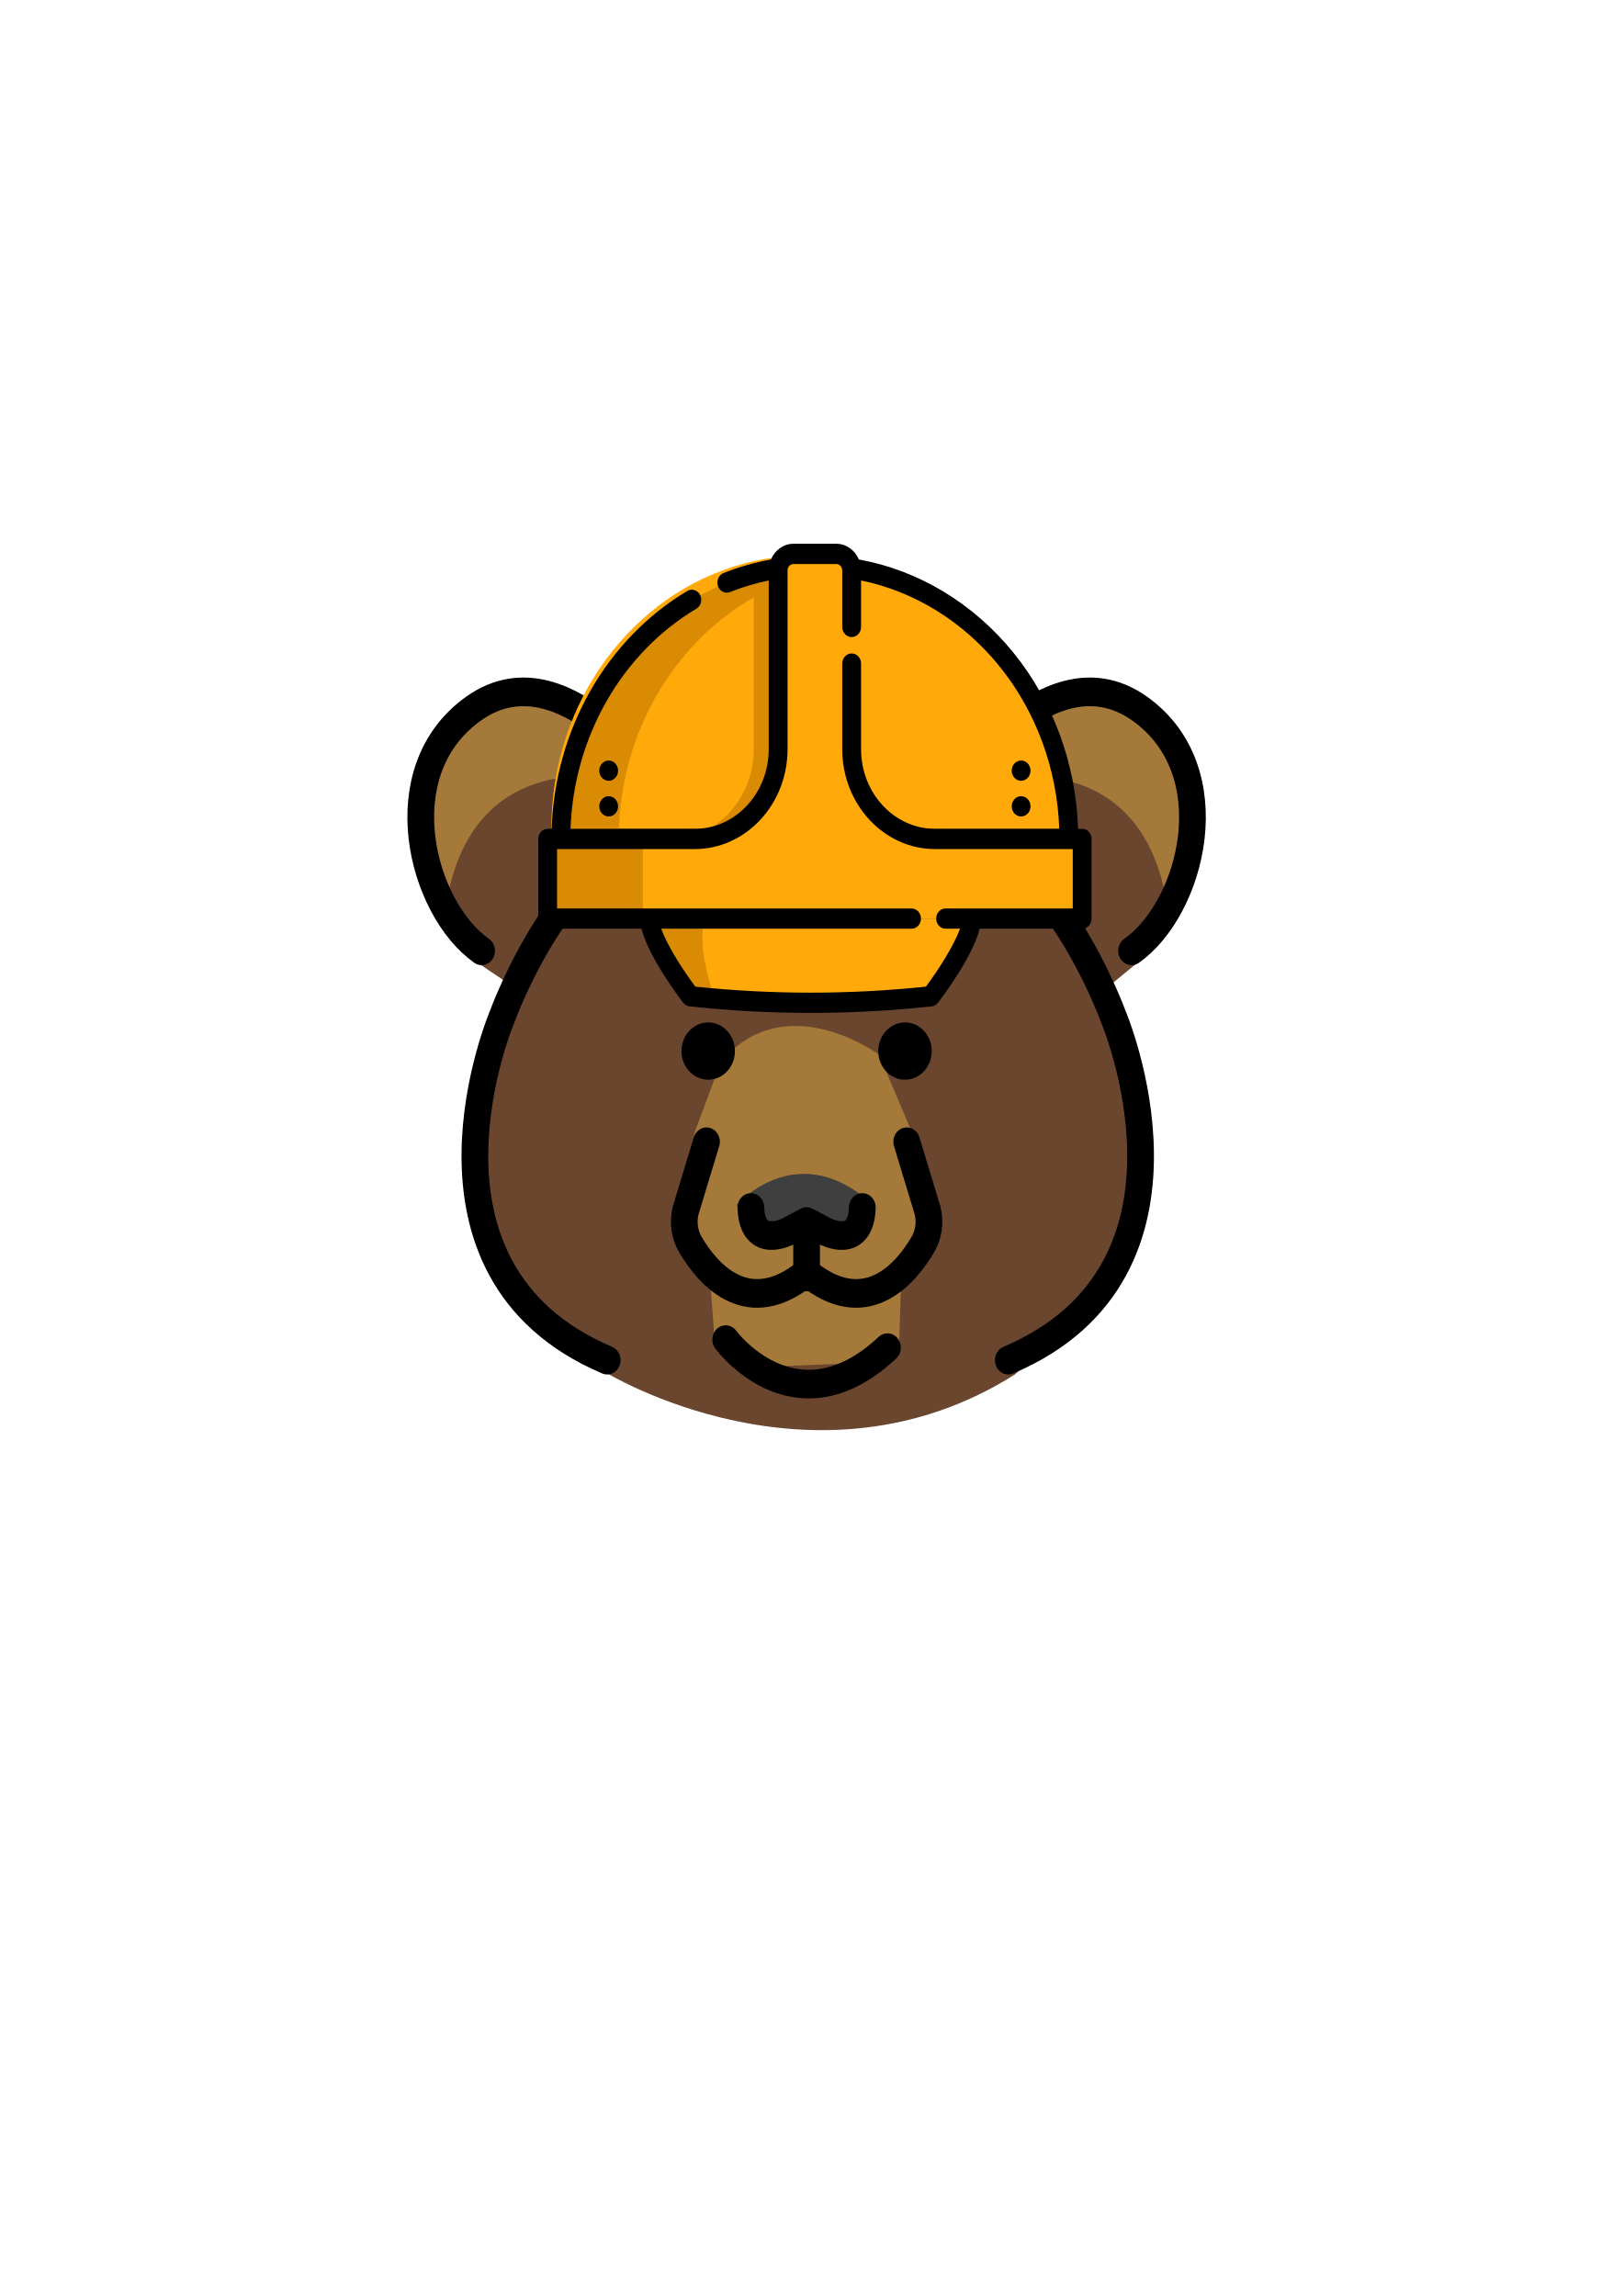
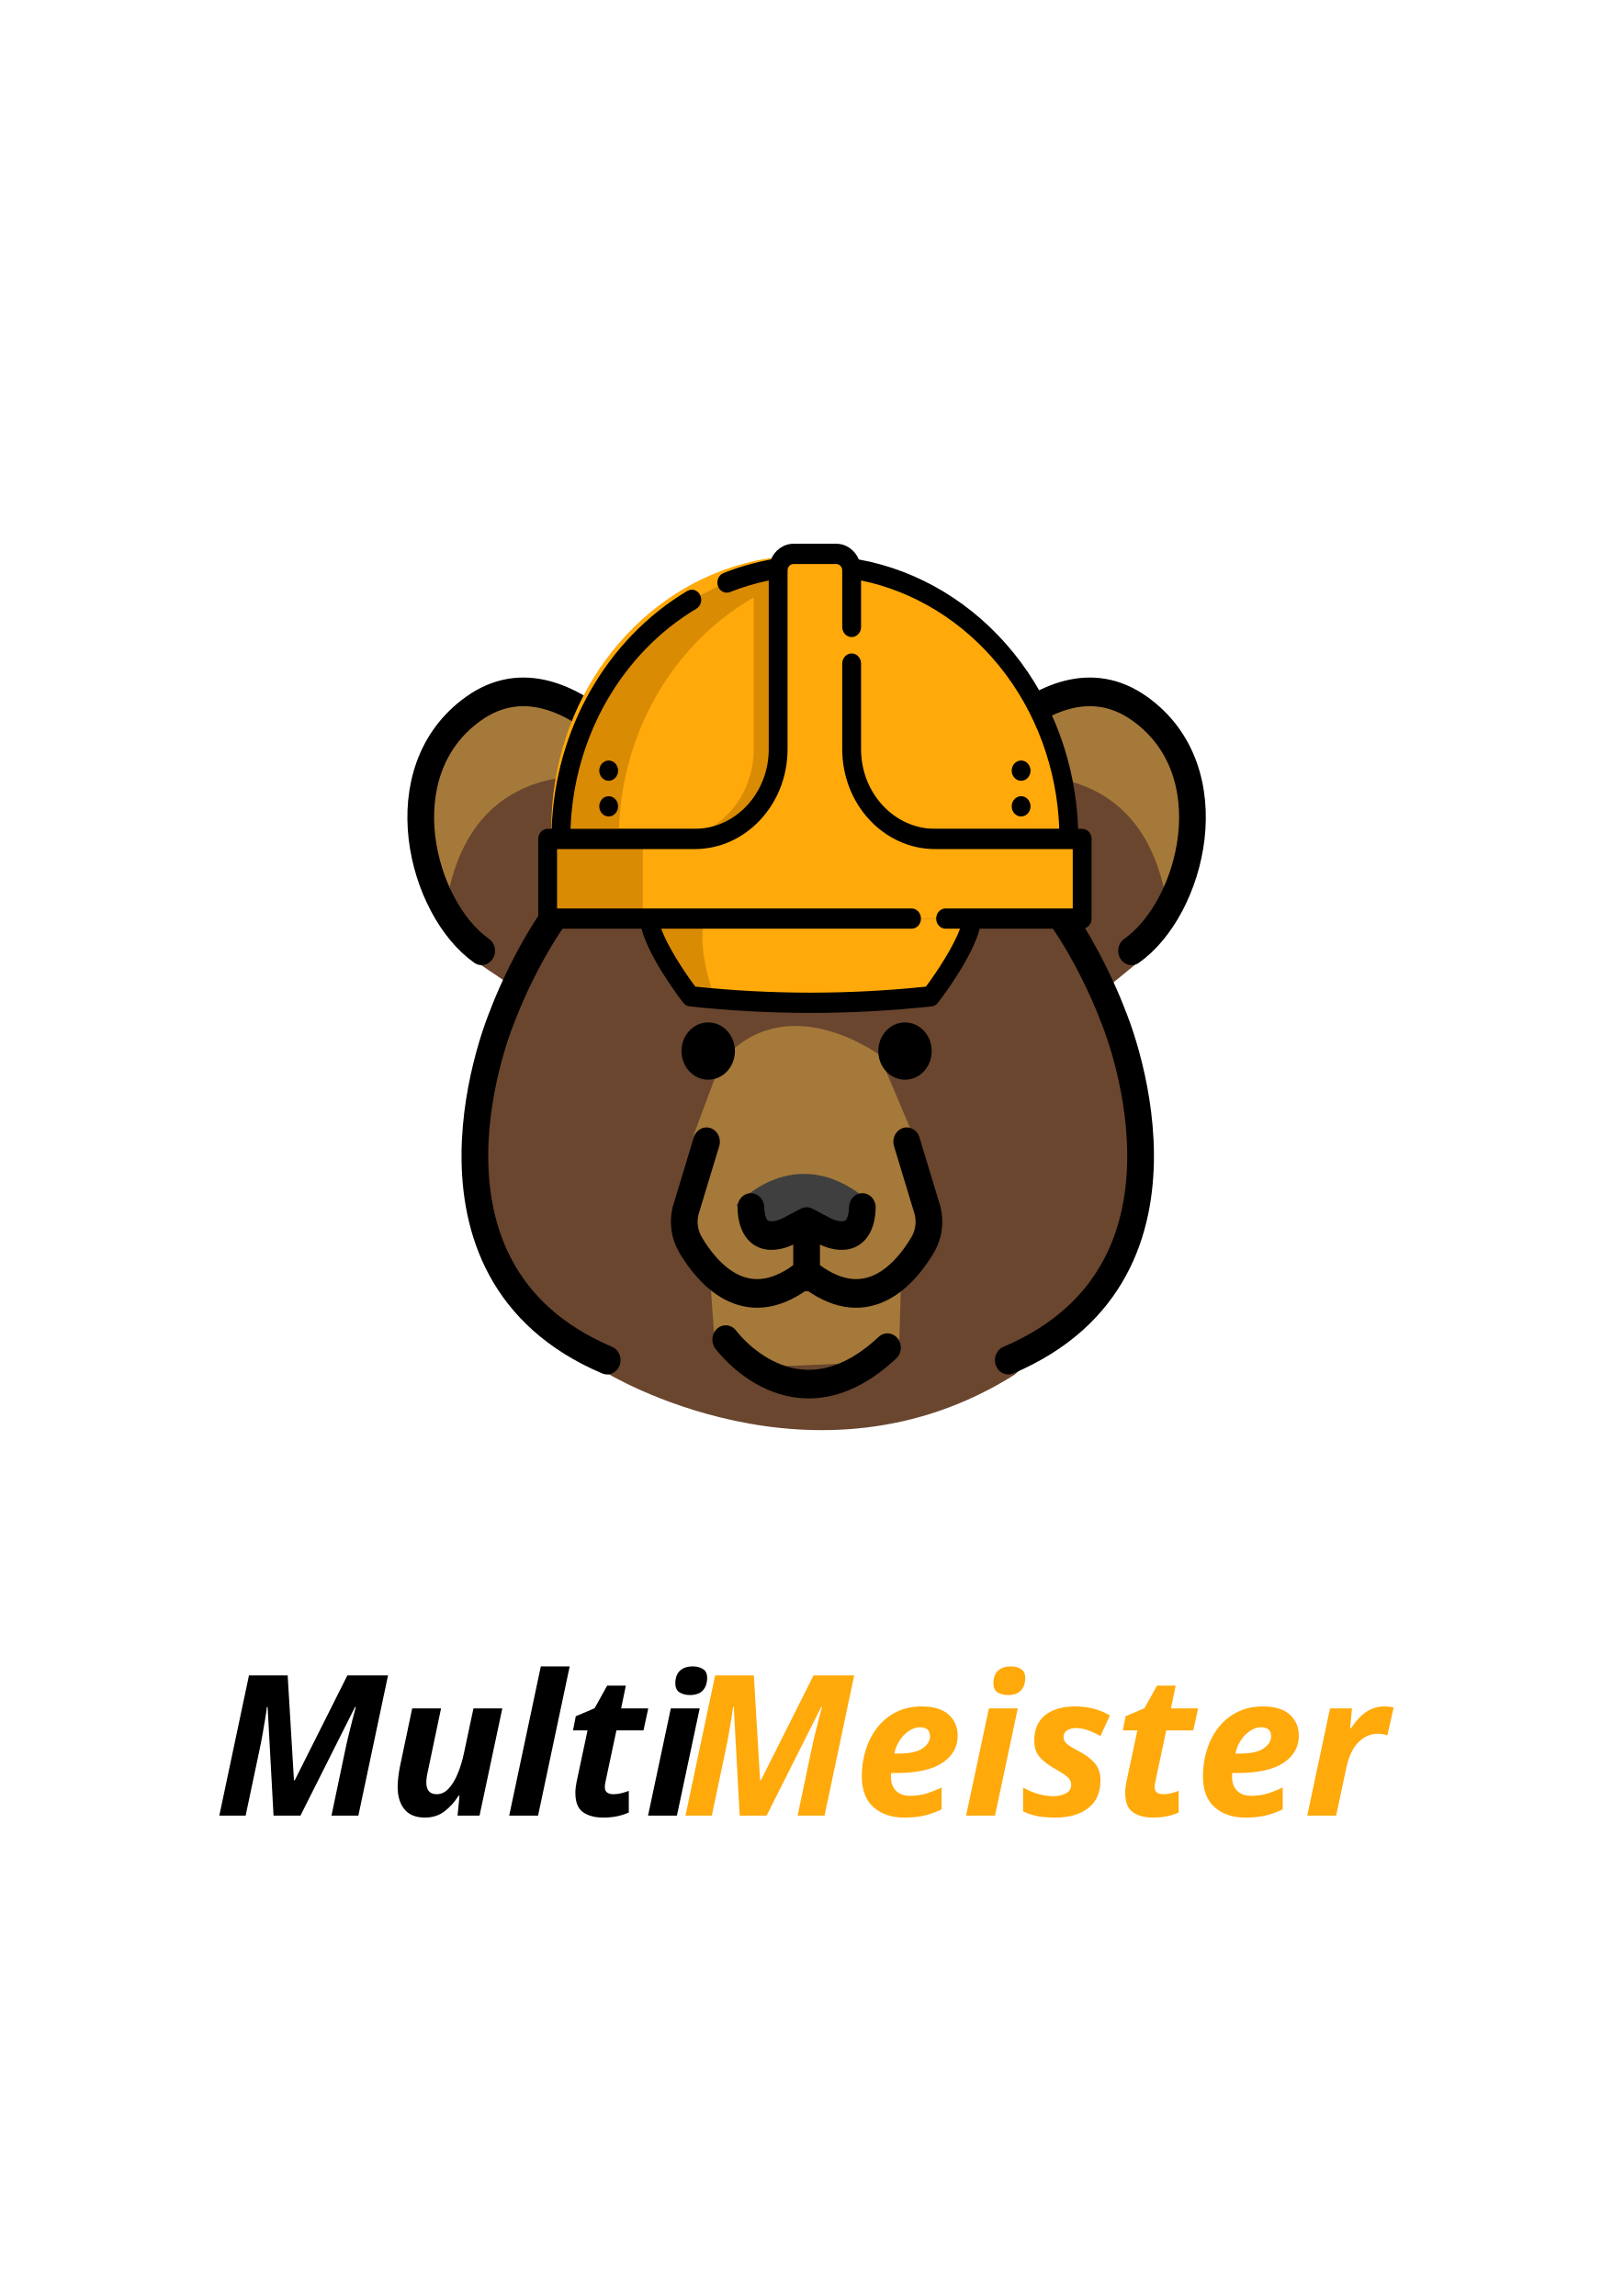
<svg xmlns="http://www.w3.org/2000/svg" width="210mm" height="297mm" viewBox="0 0 210 297" version="1.1" id="svg1043">
  <defs id="defs1037" />
  <g id="layer1">
    <g id="g4925" transform="matrix(1.727754,0,0,1.852415,42.12229,67.42451)">
      <g id="color">
        <path id="path4860" d="m 24.754,17.919 -6.667,-5.333 -8.167,1 -3,4.667 0.5,6.667 3.833,5.833 c 0,0 1.833,1.167 2.667,1.667 l -2.5,7.667 -0.333,6.333 1.5,5.5 2.833,3.667 5.5,3.833 c 0,0 15.667,9 30.667,0.167 l 5.833,-4.833 3.167,-6 0.667,-4.667 -1.333,-8.833 -1.667,-2.5 2.833,-2.167 2.5,-4.833 1.667,-5.333 -1.667,-5 -4.333,-3 -4.167,-0.167 -6,3.833 -1.333,1.5 -8.333,-1.667 h -8.167 z" style="fill:#6a462f;stroke:none" />
        <path id="path4862" d="m 29.588,37.752 -2,5 -0.833,6.667 2,3.167 0.333,4.333 2.833,2.167 8.667,-0.333 2.333,-1 0.167,-5.167 2,-3.167 -1.167,-6.667 -2.5,-5.5 c 0,0 -7,-4.833 -11.833,0.5 z" style="fill:#a57939;stroke:none" />
        <path id="path4864" d="m 30.754,47.752 c 0,0 4.333,-4.667 9.833,-0.333 l -1.833,2.833 -6,-0.167 z" style="fill:#3f3f3f;stroke:none" />
        <path id="path4866" d="m 47.754,18.419 c 0,0 12.833,-4 15.167,8 l 2,-4 -0.167,-5.5 -3.5,-3.833 -5.5,-1.333 -5.5,3.667 z" style="fill:#a57939;stroke:none" />
        <path id="path4868" d="m 24.254,18.419 c 0,0 -12.833,-4 -15.167,8 l -2,-4 0.167,-5.5 3.5,-3.833 5.5,-1.333 5.5,3.667 z" style="fill:#a57939;stroke:none" />
      </g>
      <g id="hair" />
      <g id="skin" />
      <g id="skin-shadow" />
      <g id="line">
        <circle id="circle4874" r="2" cy="36.999" cx="28.634" style="fill:#000000;stroke:none" />
        <path id="path4876" d="m 26.009,19.895 c 0,0 -7.688,-11.625 -14.938,-6.812 -6.601,4.382 -3.911,13.958 0.603,16.915" stroke-miterlimit="10" style="fill:none;stroke:#000000;stroke-width:2;stroke-linecap:round;stroke-linejoin:round;stroke-miterlimit:10" />
        <path id="path4878" d="M 21.071,58.582 C 5.134,52.27 13.221,34.569 13.221,34.569 c 0,0 3.645,-9.359 9.342,-11.609" stroke-miterlimit="10" style="fill:none;stroke:#000000;stroke-width:2;stroke-linecap:round;stroke-linejoin:round;stroke-miterlimit:10" />
        <path id="path4880" d="m 51.098,58.582 c 15.938,-6.312 7.851,-24.013 7.851,-24.013 0,0 -3.645,-9.359 -9.342,-11.609" stroke-miterlimit="10" style="fill:none;stroke:#000000;stroke-width:2;stroke-linecap:round;stroke-linejoin:round;stroke-miterlimit:10" />
        <circle id="circle4882" r="2" cy="36.999" cx="43.366" style="fill:#000000;stroke:none" />
        <path id="path4884" d="m 43.495,43.331 1.561,4.804 c 0.22,0.817 0.085,1.682 -0.367,2.396 -1.219,1.924 -4.054,5.119 -8.26,2.239 h -0.857 c -4.205,2.88 -7.04,-0.315 -8.26,-2.239 -0.453,-0.714 -0.587,-1.579 -0.367,-2.396 l 1.561,-4.804" stroke-miterlimit="10" style="fill:none;stroke:#000000;stroke-width:2;stroke-linecap:round;stroke-linejoin:round;stroke-miterlimit:10" />
        <path id="path4886" d="m 40.172,47.924 c -0.101,3.008 -2.805,1.656 -2.805,1.656 L 36,48.904 34.633,49.58 c 0,0 -2.704,1.352 -2.805,-1.656" stroke-miterlimit="10" style="fill:none;stroke:#000000;stroke-width:2;stroke-linecap:round;stroke-linejoin:round;stroke-miterlimit:10" />
        <path id="path4888" d="m 45.991,19.895 c 0,0 7.688,-11.625 14.938,-6.812 6.601,4.382 3.911,13.958 -0.603,16.915" stroke-miterlimit="10" style="fill:none;stroke:#000000;stroke-width:2;stroke-linecap:round;stroke-linejoin:round;stroke-miterlimit:10" />
        <path id="path4890" d="m 29.946,57.148 c 0,0 5.188,6.601 12.107,0.562" stroke-miterlimit="10" style="fill:none;stroke:#000000;stroke-width:2;stroke-linecap:round;stroke-linejoin:round;stroke-miterlimit:10" />
        <path id="path4892" d="m 24.665,17.951 c 0,0 8.71,-4.93 22.326,0" stroke-miterlimit="10" style="fill:none;stroke:#000000;stroke-width:2;stroke-linecap:round;stroke-linejoin:round;stroke-miterlimit:10" />
        <line id="line4894" stroke-miterlimit="10" y2="49.58" y1="52.77" x2="36" x1="36" style="fill:none;stroke:#000000;stroke-width:2;stroke-linecap:round;stroke-linejoin:round;stroke-miterlimit:10" />
      </g>
    </g>
    <g id="g5081" transform="matrix(0.1397751,0,0,0.1504279,42.46267,-7.159902)">
      <path id="path4990" d="m 676.361,760.315 h -470.03 c 0,-110.063 75.651,-202.432 177.795,-227.974 7.605,-1.916 15.348,-3.448 23.22,-4.586 h 68.023 c 113.673,16.475 200.992,114.313 200.992,232.56 z" style="fill:#FFA90A" />
      <g id="g4996" transform="translate(194.2352,460.8992)">
        <path id="path4992" d="M 344.574,308.121 H 122.196 c 42.632,0 77.183,-34.551 77.183,-77.172 V 80.148 c 7.605,-1.916 15.348,-3.448 23.22,-4.586 h 44.698 c 0.058,0.534 0.093,1.08 0.093,1.637 V 230.95 c 0.001,42.62 34.552,77.171 77.184,77.171 z" style="fill:#DA8B04" />
        <path id="path4994" d="M 275.507,75.558 H 222.601 C 108.914,92.033 21.59,189.876 21.59,308.122 H 74.496 C 74.495,189.876 161.82,92.033 275.507,75.558 Z" style="fill:#DA8B04" />
      </g>
      <path id="path4998" d="m 484.847,691.845 v -153.743 c 0,-7.848 -6.362,-14.211 -14.211,-14.211 h -39.591 c -7.848,0 -14.211,6.362 -14.211,14.211 v 153.743 c 0,42.624 -34.554,77.177 -77.177,77.177 h -136.11 v 68.481 h 494.585 v -68.481 h -136.11 c -42.623,0.001 -77.175,-34.553 -77.175,-77.177 z" style="fill:#FFA90A" />
      <rect id="rect5000" height="68.481" width="87.458" style="fill:#DA8B04" y="769.027" x="203.546" />
      <path id="path5002" d="m 596.069,837.508 c -1.103,22.268 -38.057,66.815 -38.057,66.815 -66.548,6.711 -133.55,7.384 -200.191,2.009 -7.372,-0.592 -14.745,-1.266 -22.105,-2.009 0,0 -36.955,-44.547 -38.046,-66.815 z" style="fill:#FFA90A" />
      <path id="path5004" d="m 357.821,906.331 c -7.372,-0.592 -14.745,-1.266 -22.105,-2.009 0,0 -36.955,-44.547 -38.046,-66.815 h 51.003 c -9.15,24.649 9.148,68.824 9.148,68.824 z" style="fill:#DA8B04" />
      <path id="path5006" d="m 697.528,760.315 h -3.744 c -1.991,-55.81 -23.055,-109.301 -59.849,-151.465 -37.122,-42.539 -87.74,-70.865 -143.033,-80.163 -3.601,-7.949 -11.593,-13.502 -20.871,-13.502 h -39.59 c -9.283,0 -17.278,5.559 -20.877,13.514 -14.958,2.516 -29.699,6.431 -43.895,11.682 -4.51,1.668 -6.814,6.677 -5.146,11.187 1.3,3.514 4.628,5.689 8.168,5.689 1.003,0 2.024,-0.174 3.02,-0.543 11.611,-4.296 23.62,-7.62 35.812,-9.95 v 145.081 c 0,37.754 -30.715,68.47 -68.47,68.47 h -114.943 c 3.033,-78.832 47.07,-150.796 116.484,-189.311 4.205,-2.334 5.723,-7.634 3.389,-11.839 -2.334,-4.205 -7.635,-5.723 -11.839,-3.389 -74.946,41.585 -122.432,119.38 -125.474,204.54 h -3.728 c -4.809,0 -8.707,3.899 -8.707,8.707 v 68.483 c 0,4.809 3.899,8.707 8.707,8.707 h 86.866 c 6.784,24.764 35.049,59.391 38.602,63.675 1.459,1.76 3.554,2.876 5.829,3.105 37.166,3.748 74.593,5.622 112.02,5.622 37.427,0 74.854,-1.874 112.02,-5.622 2.274,-0.229 4.369,-1.344 5.828,-3.105 3.555,-4.284 31.821,-38.911 38.604,-63.675 h 94.815 c 4.81,0 8.707,-3.899 8.707,-8.707 v -68.483 c 0.002,-4.81 -3.895,-8.708 -8.705,-8.708 z m -8.708,68.482 h -117.664 c -4.81,0 -8.707,3.899 -8.707,8.707 0,4.809 3.897,8.707 8.707,8.707 h 13.328 c -5.64,14.734 -20.537,36.122 -31.539,49.808 -70.813,6.904 -142.561,6.904 -213.375,0 -11.003,-13.68 -25.902,-35.067 -31.54,-49.808 h 231.635 c 4.81,0 8.707,-3.899 8.707,-8.707 0,-4.809 -3.897,-8.707 -8.707,-8.707 h -328.015 v -51.068 h 127.402 c 47.357,0 85.885,-38.528 85.885,-85.885 v -153.742 c 0,-3.035 2.468,-5.503 5.503,-5.503 h 39.591 c 3.035,0 5.503,2.468 5.503,5.503 v 48.624 c 0,4.809 3.897,8.707 8.707,8.707 4.81,0 8.708,-3.899 8.708,-8.707 v -39.979 c 49.403,9.449 94.501,35.318 127.865,73.553 34.025,38.991 53.564,88.417 55.547,140.015 h -114.942 c -37.755,0 -68.47,-30.715 -68.47,-68.47 v -73.63 c 0,-4.809 -3.897,-8.707 -8.707,-8.707 -4.81,0 -8.707,3.899 -8.707,8.707 v 73.63 c 0,47.357 38.528,85.885 85.885,85.885 h 127.401 v 51.067 z" />
      <circle id="circle5008" r="8.707" cy="710.292" cx="641.045" />
      <circle id="circle5010" r="8.707" cy="740.978" cx="641.045" />
      <circle id="circle5012" r="8.707" cy="710.292" cx="259.413" />
      <circle id="circle5014" r="8.707" cy="740.978" cx="259.413" />
      <g id="g5016" />
      <g id="g5018" />
      <g id="g5020" />
      <g id="g5022" />
      <g id="g5024" />
      <g id="g5026" />
      <g id="g5028" />
      <g id="g5030" />
      <g id="g5032" />
      <g id="g5034" />
      <g id="g5036" />
      <g id="g5038" />
      <g id="g5040" />
      <g id="g5042" />
      <g id="g5044" />
      <flowRoot xml:space="preserve" id="flowRoot873" style="fill:black;fill-opacity:1;stroke:none;font-family:sans-serif;font-style:normal;font-weight:normal;font-size:40px;line-height:1.25;letter-spacing:0px;word-spacing:0px;-inkscape-font-specification:'sans-serif, Normal';font-stretch:normal;font-variant:normal;text-anchor:start;text-align:start;writing-mode:lr;font-variant-ligatures:normal;font-variant-caps:normal;font-variant-numeric:normal;font-feature-settings:normal">
        <flowRegion id="flowRegion875">
          <rect id="rect877" width="540.23" height="186.676" x="73.539" y="740.682" />
        </flowRegion>
        <flowPara id="flowPara879" />
      </flowRoot>
      <flowRoot xml:space="preserve" id="flowRoot881" style="fill:black;fill-opacity:1;stroke:none;font-family:sans-serif;font-style:normal;font-weight:normal;font-size:40px;line-height:1.25;letter-spacing:0px;word-spacing:0px;-inkscape-font-specification:'sans-serif, Normal';font-stretch:normal;font-variant:normal;text-anchor:start;text-align:start;writing-mode:lr;font-variant-ligatures:normal;font-variant-caps:normal;font-variant-numeric:normal;font-feature-settings:normal">
        <flowRegion id="flowRegion883">
          <rect id="rect885" width="565.685" height="203.647" x="118.794" y="805.736" />
        </flowRegion>
        <flowPara id="flowPara887" />
      </flowRoot>
      <flowRoot xml:space="preserve" id="flowRoot889" style="fill:black;fill-opacity:1;stroke:none;font-family:Elephant;font-style:normal;font-weight:normal;font-size:40px;line-height:1.25;letter-spacing:0px;word-spacing:0px;-inkscape-font-specification:Elephant;font-stretch:normal;font-variant:normal;text-anchor:start;text-align:start;writing-mode:lr;font-variant-ligatures:normal;font-variant-caps:normal;font-variant-numeric:normal;font-feature-settings:normal;">
        <flowRegion id="flowRegion891" style="-inkscape-font-specification:Elephant;font-family:Elephant;font-weight:normal;font-style:normal;font-stretch:normal;font-variant:normal;">
          <rect id="rect893" width="475.176" height="203.647" x="101.823" y="788.765" style="-inkscape-font-specification:Elephant;font-family:Elephant;font-weight:normal;font-style:normal;font-stretch:normal;font-variant:normal;" />
        </flowRegion>
        <flowPara id="flowPara895" />
      </flowRoot>
-       <flowRoot xml:space="preserve" id="flowRoot897" style="font-style:italic;font-variant:normal;font-weight:bold;font-stretch:normal;font-size:96px;line-height:1.25;font-family:sans-serif;-inkscape-font-specification:'sans-serif, Bold Italic';font-variant-ligatures:normal;font-variant-caps:normal;font-variant-numeric:normal;font-feature-settings:normal;text-align:start;letter-spacing:0px;word-spacing:0px;writing-mode:lr-tb;text-anchor:start;fill:#000000;fill-opacity:1;stroke:none" transform="matrix(1.892921,0,0,1.758871,-432.2886,57.54658)">
-         <flowRegion id="flowRegion899" style="font-style:italic;font-variant:normal;font-weight:bold;font-stretch:normal;font-size:96px;font-family:sans-serif;-inkscape-font-specification:'sans-serif, Bold Italic';font-variant-ligatures:normal;font-variant-caps:normal;font-variant-numeric:normal;font-feature-settings:normal;text-align:start;writing-mode:lr-tb;text-anchor:start">
-           <rect id="rect901" width="288.5" height="206.475" x="138.593" y="794.422" style="font-style:italic;font-variant:normal;font-weight:bold;font-stretch:normal;font-size:96px;font-family:sans-serif;-inkscape-font-specification:'sans-serif, Bold Italic';font-variant-ligatures:normal;font-variant-caps:normal;font-variant-numeric:normal;font-feature-settings:normal;text-align:start;writing-mode:lr-tb;text-anchor:start" />
-         </flowRegion>
-         <flowPara id="flowPara903" style="font-style:italic;font-variant:normal;font-weight:bold;font-stretch:normal;font-size:96px;font-family:sans-serif;-inkscape-font-specification:'sans-serif, Bold Italic';font-variant-ligatures:normal;font-variant-caps:normal;font-variant-numeric:normal;font-feature-settings:normal;text-align:start;writing-mode:lr-tb;text-anchor:start">Multi</flowPara>
-       </flowRoot>
-       <flowRoot xml:space="preserve" id="flowRoot905" style="font-style:normal;font-variant:normal;font-weight:normal;font-stretch:normal;font-size:40px;line-height:1.25;font-family:sans-serif;-inkscape-font-specification:'sans-serif, Normal';font-variant-ligatures:normal;font-variant-caps:normal;font-variant-numeric:normal;font-feature-settings:normal;text-align:start;letter-spacing:0px;word-spacing:0px;writing-mode:lr-tb;text-anchor:start;fill:#ffa90a;fill-opacity:1;stroke:none" transform="matrix(1.892921,0,0,1.758871,-368.0407,47.5969)">
-         <flowRegion id="flowRegion907" style="fill:#ffa90a;fill-opacity:1">
-           <rect id="rect909" width="503.46" height="118.794" x="370.524" y="800.079" style="fill:#ffa90a;fill-opacity:1" />
-         </flowRegion>
-         <flowPara id="flowPara911" style="font-style:italic;font-variant:normal;font-weight:bold;font-stretch:normal;font-size:96px;font-family:sans-serif;-inkscape-font-specification:'sans-serif, Bold Italic';font-variant-ligatures:normal;font-variant-caps:normal;font-variant-numeric:normal;font-feature-settings:normal;text-align:start;writing-mode:lr-tb;text-anchor:start;fill:#ffa90a;fill-opacity:1">Meister</flowPara>
-       </flowRoot>
+       <text xml:space="preserve" style="font-style:italic;font-variant:normal;font-weight:bold;font-stretch:normal;font-size:175.168px;line-height:1.25;font-family:sans-serif;-inkscape-font-specification:'sans-serif, Bold Italic';font-variant-ligatures:normal;font-variant-caps:normal;font-variant-numeric:normal;font-feature-settings:normal;text-align:start;letter-spacing:0px;word-spacing:0px;writing-mode:lr-tb;text-anchor:start;fill:#000000;fill-opacity:1;stroke:none;stroke-width:1.825" x="-101.775" y="1669.065" id="text897" transform="scale(1.037407,0.9639416)">
+         <tspan x="-101.775" y="1669.065" id="tspan895" style="stroke-width:1.825">
+           <tspan x="-101.775" y="1669.065" style="font-style:italic;font-variant:normal;font-weight:bold;font-stretch:normal;font-size:175.168px;font-family:sans-serif;-inkscape-font-specification:'sans-serif, Bold Italic';font-variant-ligatures:normal;font-variant-caps:normal;font-variant-numeric:normal;font-feature-settings:normal;text-align:start;writing-mode:lr-tb;text-anchor:start;stroke-width:1.825" id="tspan893">Multi</tspan>
+         </tspan>
+       </text>
+       <text xml:space="preserve" style="font-style:normal;font-variant:normal;font-weight:normal;font-stretch:normal;font-size:72.987px;line-height:1.25;font-family:sans-serif;-inkscape-font-specification:'sans-serif, Normal';font-variant-ligatures:normal;font-variant-caps:normal;font-variant-numeric:normal;font-feature-settings:normal;text-align:start;letter-spacing:0px;word-spacing:0px;writing-mode:lr-tb;text-anchor:start;fill:#ffa90a;fill-opacity:1;stroke:none;stroke-width:1.825" x="314.013" y="1669.064" id="text903" transform="scale(1.037407,0.9639416)">
+         <tspan x="314.013" y="1669.064" id="tspan901" style="stroke-width:1.825">
+           <tspan x="314.013" y="1669.064" style="font-style:italic;font-variant:normal;font-weight:bold;font-stretch:normal;font-size:175.168px;font-family:sans-serif;-inkscape-font-specification:'sans-serif, Bold Italic';font-variant-ligatures:normal;font-variant-caps:normal;font-variant-numeric:normal;font-feature-settings:normal;text-align:start;writing-mode:lr-tb;text-anchor:start;fill:#ffa90a;fill-opacity:1;stroke-width:1.825" id="tspan899">Meister</tspan>
+         </tspan>
+       </text>
    </g>
    <path style="opacity:0;fill:#ffa90a;fill-opacity:1;fill-rule:nonzero;stroke:#b3b3b3;stroke-width:1.429;stroke-opacity:1" d="m 303.38,395.029 c 3.555,-38.255 25.721,-76.436 56.514,-97.347 l 8.708,-5.914 v 39.602 c 0,44.65 -0.903,50.599 -9.47,62.403 -7.143,9.841 -10.782,10.958 -35.689,10.958 h -20.965 z" id="path1752" transform="scale(0.2645833)" />
    <path style="opacity:0;fill:#ffa90a;fill-opacity:1;fill-rule:nonzero;stroke:#b3b3b3;stroke-width:1.429;stroke-opacity:1" d="m 358.977,483.776 c -7.889,-0.456 -10.641,-1.176 -11.607,-3.036 -1.289,-2.48 -4.481,-19.299 -4.481,-23.609 0,-2.153 4.789,-2.399 53.214,-2.74 l 53.214,-0.375 0.472,-4.131 c 0.268,-2.346 -0.349,-4.651 -1.429,-5.335 -1.045,-0.663 -31.632,-1.214 -67.972,-1.226 l -66.071,-0.022 v -13.399 -13.399 l 17.5,-0.599 c 15.09,-0.516 18.582,-1.108 25.357,-4.293 10.443,-4.91 18.066,-12.723 23.441,-24.024 l 4.416,-9.286 0.714,-50.714 0.714,-50.714 h 12.143 12.143 l 0.714,17.127 c 0.627,15.024 1.03,17.187 3.283,17.618 5.226,0.999 6.717,-2.313 6.717,-14.92 0,-6.582 0.596,-11.968 1.325,-11.968 0.729,0 6.46,1.817 12.736,4.038 44.054,15.589 75.359,57.069 81.053,107.396 l 0.99,8.753 -34.838,-0.451 c -39.599,-0.512 -41.768,-1.049 -51.86,-12.839 -7.898,-9.226 -9.407,-16.422 -9.407,-44.839 0,-26.258 -0.74,-29.091 -7.074,-27.08 -2.812,0.892 -2.926,1.974 -2.926,27.716 0,30.029 1.252,36.772 8.942,48.171 2.546,3.774 7.57,8.959 11.163,11.522 10.94,7.804 18.887,9.041 58.053,9.041 h 34.7 v 13.545 13.545 l -32.345,0.384 c -29,0.344 -32.508,0.642 -33.921,2.884 -2.272,3.605 0.525,7.339 6.155,8.214 l 4.593,0.714 -7.762,12.857 c -7.504,12.43 -7.97,12.891 -14.026,13.89 -7.529,1.241 -73.443,2.427 -88.034,1.583 z m 144.898,-87.096 c 1.299,-3.385 -1.475,-6.949 -5.408,-6.949 -3.498,0 -5.123,3.261 -3.601,7.226 1.086,2.83 7.897,2.62 9.009,-0.278 z m -0.336,-17.462 c 1.426,-4.492 -0.626,-7.544 -4.749,-7.064 -3.791,0.441 -5.451,3.682 -3.924,7.661 1.166,3.039 7.661,2.592 8.673,-0.596 z" id="path1754" transform="scale(0.2645833)" />
    <path style="opacity:0;fill:#ffa90a;fill-opacity:1;fill-rule:nonzero;stroke:#b3b3b3;stroke-width:1.429;stroke-opacity:1" d="m 358.977,483.776 c -7.889,-0.456 -10.641,-1.176 -11.607,-3.036 -1.289,-2.48 -4.481,-19.299 -4.481,-23.609 0,-2.153 4.789,-2.399 53.214,-2.74 l 53.214,-0.375 0.472,-4.131 c 0.268,-2.346 -0.349,-4.651 -1.429,-5.335 -1.045,-0.663 -31.632,-1.214 -67.972,-1.226 l -66.071,-0.022 v -13.399 -13.399 l 17.5,-0.599 c 15.09,-0.516 18.582,-1.108 25.357,-4.293 10.443,-4.91 18.066,-12.723 23.441,-24.024 l 4.416,-9.286 0.714,-50.714 0.714,-50.714 h 12.143 12.143 l 0.714,17.127 c 0.627,15.024 1.03,17.187 3.283,17.618 5.226,0.999 6.717,-2.313 6.717,-14.92 0,-6.582 0.596,-11.968 1.325,-11.968 0.729,0 6.46,1.817 12.736,4.038 44.054,15.589 75.359,57.069 81.053,107.396 l 0.99,8.753 -34.838,-0.451 c -39.599,-0.512 -41.768,-1.049 -51.86,-12.839 -7.898,-9.226 -9.407,-16.422 -9.407,-44.839 0,-26.258 -0.74,-29.091 -7.074,-27.08 -2.812,0.892 -2.926,1.974 -2.926,27.716 0,30.029 1.252,36.772 8.942,48.171 2.546,3.774 7.57,8.959 11.163,11.522 10.94,7.804 18.887,9.041 58.053,9.041 h 34.7 v 13.545 13.545 l -32.345,0.384 c -29,0.344 -32.508,0.642 -33.921,2.884 -2.272,3.605 0.525,7.339 6.155,8.214 l 4.593,0.714 -7.762,12.857 c -7.504,12.43 -7.97,12.891 -14.026,13.89 -7.529,1.241 -73.443,2.427 -88.034,1.583 z m 144.898,-87.096 c 1.299,-3.385 -1.475,-6.949 -5.408,-6.949 -3.498,0 -5.123,3.261 -3.601,7.226 1.086,2.83 7.897,2.62 9.009,-0.278 z m -0.336,-17.462 c 1.426,-4.492 -0.626,-7.544 -4.749,-7.064 -3.791,0.441 -5.451,3.682 -3.924,7.661 1.166,3.039 7.661,2.592 8.673,-0.596 z" id="path1756" transform="scale(0.2645833)" />
    <path style="opacity:0;fill:#ffa90a;fill-opacity:1;fill-rule:nonzero;stroke:#b3b3b3;stroke-width:1.429;stroke-opacity:1" d="m 358.977,483.776 c -7.889,-0.456 -10.641,-1.176 -11.607,-3.036 -1.289,-2.48 -4.481,-19.299 -4.481,-23.609 0,-2.153 4.789,-2.399 53.214,-2.74 l 53.214,-0.375 0.472,-4.131 c 0.268,-2.346 -0.349,-4.651 -1.429,-5.335 -1.045,-0.663 -31.632,-1.214 -67.972,-1.226 l -66.071,-0.022 v -13.399 -13.399 l 17.5,-0.599 c 15.09,-0.516 18.582,-1.108 25.357,-4.293 10.443,-4.91 18.066,-12.723 23.441,-24.024 l 4.416,-9.286 0.714,-50.714 0.714,-50.714 h 12.143 12.143 l 0.714,17.127 c 0.627,15.024 1.03,17.187 3.283,17.618 5.226,0.999 6.717,-2.313 6.717,-14.92 0,-6.582 0.596,-11.968 1.325,-11.968 0.729,0 6.46,1.817 12.736,4.038 44.054,15.589 75.359,57.069 81.053,107.396 l 0.99,8.753 -34.838,-0.451 c -39.599,-0.512 -41.768,-1.049 -51.86,-12.839 -7.898,-9.226 -9.407,-16.422 -9.407,-44.839 0,-26.258 -0.74,-29.091 -7.074,-27.08 -2.812,0.892 -2.926,1.974 -2.926,27.716 0,30.029 1.252,36.772 8.942,48.171 2.546,3.774 7.57,8.959 11.163,11.522 10.94,7.804 18.887,9.041 58.053,9.041 h 34.7 v 13.545 13.545 l -32.345,0.384 c -29,0.344 -32.508,0.642 -33.921,2.884 -2.272,3.605 0.525,7.339 6.155,8.214 l 4.593,0.714 -7.762,12.857 c -7.504,12.43 -7.97,12.891 -14.026,13.89 -7.529,1.241 -73.443,2.427 -88.034,1.583 z m 144.898,-87.096 c 1.299,-3.385 -1.475,-6.949 -5.408,-6.949 -3.498,0 -5.123,3.261 -3.601,7.226 1.086,2.83 7.897,2.62 9.009,-0.278 z m -0.336,-17.462 c 1.426,-4.492 -0.626,-7.544 -4.749,-7.064 -3.791,0.441 -5.451,3.682 -3.924,7.661 1.166,3.039 7.661,2.592 8.673,-0.596 z" id="path1758" transform="scale(0.2645833)" />
    <path style="opacity:0;fill:#ffa90a;fill-opacity:1;fill-rule:nonzero;stroke:#b3b3b3;stroke-width:1.429;stroke-opacity:1" d="m 358.977,483.776 c -7.889,-0.456 -10.641,-1.176 -11.607,-3.036 -1.289,-2.48 -4.481,-19.299 -4.481,-23.609 0,-2.153 4.789,-2.399 53.214,-2.74 l 53.214,-0.375 0.472,-4.131 c 0.268,-2.346 -0.349,-4.651 -1.429,-5.335 -1.045,-0.663 -31.632,-1.214 -67.972,-1.226 l -66.071,-0.022 v -13.399 -13.399 l 17.5,-0.599 c 15.09,-0.516 18.582,-1.108 25.357,-4.293 10.443,-4.91 18.066,-12.723 23.441,-24.024 l 4.416,-9.286 0.714,-50.714 0.714,-50.714 h 12.143 12.143 l 0.714,17.127 c 0.627,15.024 1.03,17.187 3.283,17.618 5.226,0.999 6.717,-2.313 6.717,-14.92 0,-6.582 0.596,-11.968 1.325,-11.968 0.729,0 6.46,1.817 12.736,4.038 44.054,15.589 75.359,57.069 81.053,107.396 l 0.99,8.753 -34.838,-0.451 c -39.599,-0.512 -41.768,-1.049 -51.86,-12.839 -7.898,-9.226 -9.407,-16.422 -9.407,-44.839 0,-26.258 -0.74,-29.091 -7.074,-27.08 -2.812,0.892 -2.926,1.974 -2.926,27.716 0,30.029 1.252,36.772 8.942,48.171 2.546,3.774 7.57,8.959 11.163,11.522 10.94,7.804 18.887,9.041 58.053,9.041 h 34.7 v 13.545 13.545 l -32.345,0.384 c -29,0.344 -32.508,0.642 -33.921,2.884 -2.272,3.605 0.525,7.339 6.155,8.214 l 4.593,0.714 -7.762,12.857 c -7.504,12.43 -7.97,12.891 -14.026,13.89 -7.529,1.241 -73.443,2.427 -88.034,1.583 z m 144.898,-87.096 c 1.299,-3.385 -1.475,-6.949 -5.408,-6.949 -3.498,0 -5.123,3.261 -3.601,7.226 1.086,2.83 7.897,2.62 9.009,-0.278 z m -0.336,-17.462 c 1.426,-4.492 -0.626,-7.544 -4.749,-7.064 -3.791,0.441 -5.451,3.682 -3.924,7.661 1.166,3.039 7.661,2.592 8.673,-0.596 z" id="path1760" transform="scale(0.2645833)" />
    <path style="opacity:0;fill:#ffa90a;fill-opacity:1;fill-rule:nonzero;stroke:#b3b3b3;stroke-width:1.429;stroke-opacity:1" d="m 358.977,483.776 c -7.889,-0.456 -10.641,-1.176 -11.607,-3.036 -1.289,-2.48 -4.481,-19.299 -4.481,-23.609 0,-2.153 4.789,-2.399 53.214,-2.74 l 53.214,-0.375 0.472,-4.131 c 0.268,-2.346 -0.349,-4.651 -1.429,-5.335 -1.045,-0.663 -31.632,-1.214 -67.972,-1.226 l -66.071,-0.022 v -13.399 -13.399 l 17.5,-0.599 c 15.09,-0.516 18.582,-1.108 25.357,-4.293 10.443,-4.91 18.066,-12.723 23.441,-24.024 l 4.416,-9.286 0.714,-50.714 0.714,-50.714 h 12.143 12.143 l 0.714,17.127 c 0.627,15.024 1.03,17.187 3.283,17.618 5.226,0.999 6.717,-2.313 6.717,-14.92 0,-6.582 0.596,-11.968 1.325,-11.968 0.729,0 6.46,1.817 12.736,4.038 44.054,15.589 75.359,57.069 81.053,107.396 l 0.99,8.753 -34.838,-0.451 c -39.599,-0.512 -41.768,-1.049 -51.86,-12.839 -7.898,-9.226 -9.407,-16.422 -9.407,-44.839 0,-26.258 -0.74,-29.091 -7.074,-27.08 -2.812,0.892 -2.926,1.974 -2.926,27.716 0,30.029 1.252,36.772 8.942,48.171 2.546,3.774 7.57,8.959 11.163,11.522 10.94,7.804 18.887,9.041 58.053,9.041 h 34.7 v 13.545 13.545 l -32.345,0.384 c -29,0.344 -32.508,0.642 -33.921,2.884 -2.272,3.605 0.525,7.339 6.155,8.214 l 4.593,0.714 -7.762,12.857 c -7.504,12.43 -7.97,12.891 -14.026,13.89 -7.529,1.241 -73.443,2.427 -88.034,1.583 z m 144.898,-87.096 c 1.299,-3.385 -1.475,-6.949 -5.408,-6.949 -3.498,0 -5.123,3.261 -3.601,7.226 1.086,2.83 7.897,2.62 9.009,-0.278 z m -0.336,-17.462 c 1.426,-4.492 -0.626,-7.544 -4.749,-7.064 -3.791,0.441 -5.451,3.682 -3.924,7.661 1.166,3.039 7.661,2.592 8.673,-0.596 z" id="path1762" transform="scale(0.2645833)" />
    <path style="opacity:0;fill:#ffa90a;fill-opacity:1;fill-rule:nonzero;stroke:#b3b3b3;stroke-width:1.429;stroke-opacity:1" d="m 358.977,483.776 c -7.889,-0.456 -10.641,-1.176 -11.607,-3.036 -1.289,-2.48 -4.481,-19.299 -4.481,-23.609 0,-2.153 4.789,-2.399 53.214,-2.74 l 53.214,-0.375 0.472,-4.131 c 0.268,-2.346 -0.349,-4.651 -1.429,-5.335 -1.045,-0.663 -31.632,-1.214 -67.972,-1.226 l -66.071,-0.022 v -13.399 -13.399 l 17.5,-0.599 c 15.09,-0.516 18.582,-1.108 25.357,-4.293 10.443,-4.91 18.066,-12.723 23.441,-24.024 l 4.416,-9.286 0.714,-50.714 0.714,-50.714 h 12.143 12.143 l 0.714,17.127 c 0.627,15.024 1.03,17.187 3.283,17.618 5.226,0.999 6.717,-2.313 6.717,-14.92 0,-6.582 0.596,-11.968 1.325,-11.968 0.729,0 6.46,1.817 12.736,4.038 44.054,15.589 75.359,57.069 81.053,107.396 l 0.99,8.753 -34.838,-0.451 c -39.599,-0.512 -41.768,-1.049 -51.86,-12.839 -7.898,-9.226 -9.407,-16.422 -9.407,-44.839 0,-26.258 -0.74,-29.091 -7.074,-27.08 -2.812,0.892 -2.926,1.974 -2.926,27.716 0,30.029 1.252,36.772 8.942,48.171 2.546,3.774 7.57,8.959 11.163,11.522 10.94,7.804 18.887,9.041 58.053,9.041 h 34.7 v 13.545 13.545 l -32.345,0.384 c -29,0.344 -32.508,0.642 -33.921,2.884 -2.272,3.605 0.525,7.339 6.155,8.214 l 4.593,0.714 -7.762,12.857 c -7.504,12.43 -7.97,12.891 -14.026,13.89 -7.529,1.241 -73.443,2.427 -88.034,1.583 z m 144.898,-87.096 c 1.299,-3.385 -1.475,-6.949 -5.408,-6.949 -3.498,0 -5.123,3.261 -3.601,7.226 1.086,2.83 7.897,2.62 9.009,-0.278 z m -0.336,-17.462 c 1.426,-4.492 -0.626,-7.544 -4.749,-7.064 -3.791,0.441 -5.451,3.682 -3.924,7.661 1.166,3.039 7.661,2.592 8.673,-0.596 z" id="path1764" transform="scale(0.2645833)" />
    <path style="opacity:0;fill:#ffa90a;fill-opacity:1;fill-rule:nonzero;stroke:#b3b3b3;stroke-width:1.429;stroke-opacity:1" d="m 358.977,483.776 c -7.889,-0.456 -10.641,-1.176 -11.607,-3.036 -1.289,-2.48 -4.481,-19.299 -4.481,-23.609 0,-2.153 4.789,-2.399 53.214,-2.74 l 53.214,-0.375 0.472,-4.131 c 0.268,-2.346 -0.349,-4.651 -1.429,-5.335 -1.045,-0.663 -31.632,-1.214 -67.972,-1.226 l -66.071,-0.022 v -13.399 -13.399 l 17.5,-0.599 c 15.09,-0.516 18.582,-1.108 25.357,-4.293 10.443,-4.91 18.066,-12.723 23.441,-24.024 l 4.416,-9.286 0.714,-50.714 0.714,-50.714 h 12.143 12.143 l 0.714,17.127 c 0.627,15.024 1.03,17.187 3.283,17.618 5.226,0.999 6.717,-2.313 6.717,-14.92 0,-6.582 0.596,-11.968 1.325,-11.968 0.729,0 6.46,1.817 12.736,4.038 44.054,15.589 75.359,57.069 81.053,107.396 l 0.99,8.753 -34.838,-0.451 c -39.599,-0.512 -41.768,-1.049 -51.86,-12.839 -7.898,-9.226 -9.407,-16.422 -9.407,-44.839 0,-26.258 -0.74,-29.091 -7.074,-27.08 -2.812,0.892 -2.926,1.974 -2.926,27.716 0,30.029 1.252,36.772 8.942,48.171 2.546,3.774 7.57,8.959 11.163,11.522 10.94,7.804 18.887,9.041 58.053,9.041 h 34.7 v 13.545 13.545 l -32.345,0.384 c -29,0.344 -32.508,0.642 -33.921,2.884 -2.272,3.605 0.525,7.339 6.155,8.214 l 4.593,0.714 -7.762,12.857 c -7.504,12.43 -7.97,12.891 -14.026,13.89 -7.529,1.241 -73.443,2.427 -88.034,1.583 z m 144.898,-87.096 c 1.299,-3.385 -1.475,-6.949 -5.408,-6.949 -3.498,0 -5.123,3.261 -3.601,7.226 1.086,2.83 7.897,2.62 9.009,-0.278 z m -0.336,-17.462 c 1.426,-4.492 -0.626,-7.544 -4.749,-7.064 -3.791,0.441 -5.451,3.682 -3.924,7.661 1.166,3.039 7.661,2.592 8.673,-0.596 z" id="path1766" transform="scale(0.2645833)" />
    <path style="opacity:0;fill:#ffa90a;fill-opacity:1;fill-rule:nonzero;stroke:#b3b3b3;stroke-width:1.429;stroke-opacity:1" d="m 358.977,483.776 c -7.889,-0.456 -10.641,-1.176 -11.607,-3.036 -1.289,-2.48 -4.481,-19.299 -4.481,-23.609 0,-2.153 4.789,-2.399 53.214,-2.74 l 53.214,-0.375 0.472,-4.131 c 0.268,-2.346 -0.349,-4.651 -1.429,-5.335 -1.045,-0.663 -31.632,-1.214 -67.972,-1.226 l -66.071,-0.022 v -13.399 -13.399 l 17.5,-0.599 c 15.09,-0.516 18.582,-1.108 25.357,-4.293 10.443,-4.91 18.066,-12.723 23.441,-24.024 l 4.416,-9.286 0.714,-50.714 0.714,-50.714 h 12.143 12.143 l 0.714,17.127 c 0.627,15.024 1.03,17.187 3.283,17.618 5.226,0.999 6.717,-2.313 6.717,-14.92 0,-6.582 0.596,-11.968 1.325,-11.968 0.729,0 6.46,1.817 12.736,4.038 44.054,15.589 75.359,57.069 81.053,107.396 l 0.99,8.753 -34.838,-0.451 c -39.599,-0.512 -41.768,-1.049 -51.86,-12.839 -7.898,-9.226 -9.407,-16.422 -9.407,-44.839 0,-26.258 -0.74,-29.091 -7.074,-27.08 -2.812,0.892 -2.926,1.974 -2.926,27.716 0,30.029 1.252,36.772 8.942,48.171 2.546,3.774 7.57,8.959 11.163,11.522 10.94,7.804 18.887,9.041 58.053,9.041 h 34.7 v 13.545 13.545 l -32.345,0.384 c -29,0.344 -32.508,0.642 -33.921,2.884 -2.272,3.605 0.525,7.339 6.155,8.214 l 4.593,0.714 -7.762,12.857 c -7.504,12.43 -7.97,12.891 -14.026,13.89 -7.529,1.241 -73.443,2.427 -88.034,1.583 z m 144.898,-87.096 c 1.299,-3.385 -1.475,-6.949 -5.408,-6.949 -3.498,0 -5.123,3.261 -3.601,7.226 1.086,2.83 7.897,2.62 9.009,-0.278 z m -0.336,-17.462 c 1.426,-4.492 -0.626,-7.544 -4.749,-7.064 -3.791,0.441 -5.451,3.682 -3.924,7.661 1.166,3.039 7.661,2.592 8.673,-0.596 z" id="path1768" transform="scale(0.2645833)" />
    <path style="opacity:0;fill:#ffa90a;fill-opacity:1;fill-rule:nonzero;stroke:#b3b3b3;stroke-width:1.429;stroke-opacity:1" d="m 358.977,483.776 c -7.889,-0.456 -10.641,-1.176 -11.607,-3.036 -1.289,-2.48 -4.481,-19.299 -4.481,-23.609 0,-2.153 4.789,-2.399 53.214,-2.74 l 53.214,-0.375 0.472,-4.131 c 0.268,-2.346 -0.349,-4.651 -1.429,-5.335 -1.045,-0.663 -31.632,-1.214 -67.972,-1.226 l -66.071,-0.022 v -13.399 -13.399 l 17.5,-0.599 c 15.09,-0.516 18.582,-1.108 25.357,-4.293 10.443,-4.91 18.066,-12.723 23.441,-24.024 l 4.416,-9.286 0.714,-50.714 0.714,-50.714 h 12.143 12.143 l 0.714,17.127 c 0.627,15.024 1.03,17.187 3.283,17.618 5.226,0.999 6.717,-2.313 6.717,-14.92 0,-6.582 0.596,-11.968 1.325,-11.968 0.729,0 6.46,1.817 12.736,4.038 44.054,15.589 75.359,57.069 81.053,107.396 l 0.99,8.753 -34.838,-0.451 c -39.599,-0.512 -41.768,-1.049 -51.86,-12.839 -7.898,-9.226 -9.407,-16.422 -9.407,-44.839 0,-26.258 -0.74,-29.091 -7.074,-27.08 -2.812,0.892 -2.926,1.974 -2.926,27.716 0,30.029 1.252,36.772 8.942,48.171 2.546,3.774 7.57,8.959 11.163,11.522 10.94,7.804 18.887,9.041 58.053,9.041 h 34.7 v 13.545 13.545 l -32.345,0.384 c -29,0.344 -32.508,0.642 -33.921,2.884 -2.272,3.605 0.525,7.339 6.155,8.214 l 4.593,0.714 -7.762,12.857 c -7.504,12.43 -7.97,12.891 -14.026,13.89 -7.529,1.241 -73.443,2.427 -88.034,1.583 z m 144.898,-87.096 c 1.299,-3.385 -1.475,-6.949 -5.408,-6.949 -3.498,0 -5.123,3.261 -3.601,7.226 1.086,2.83 7.897,2.62 9.009,-0.278 z m -0.336,-17.462 c 1.426,-4.492 -0.626,-7.544 -4.749,-7.064 -3.791,0.441 -5.451,3.682 -3.924,7.661 1.166,3.039 7.661,2.592 8.673,-0.596 z" id="path1770" transform="scale(0.2645833)" />
  </g>
</svg>
